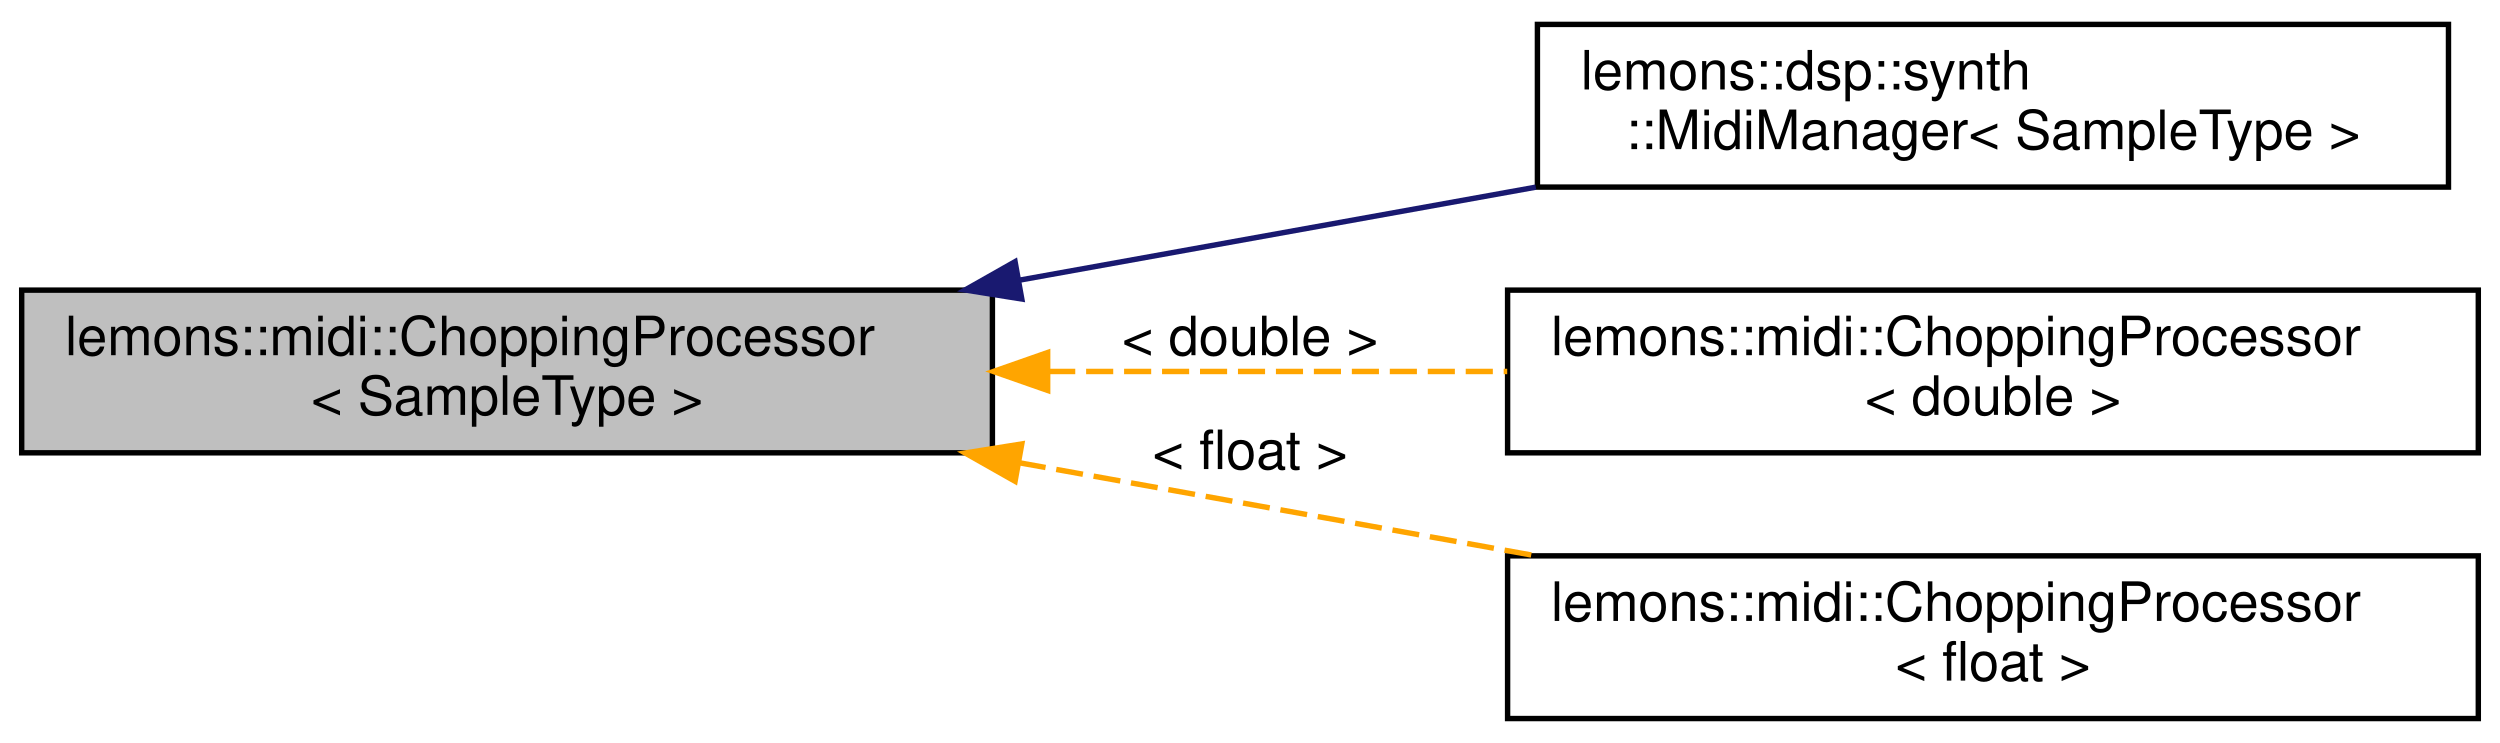
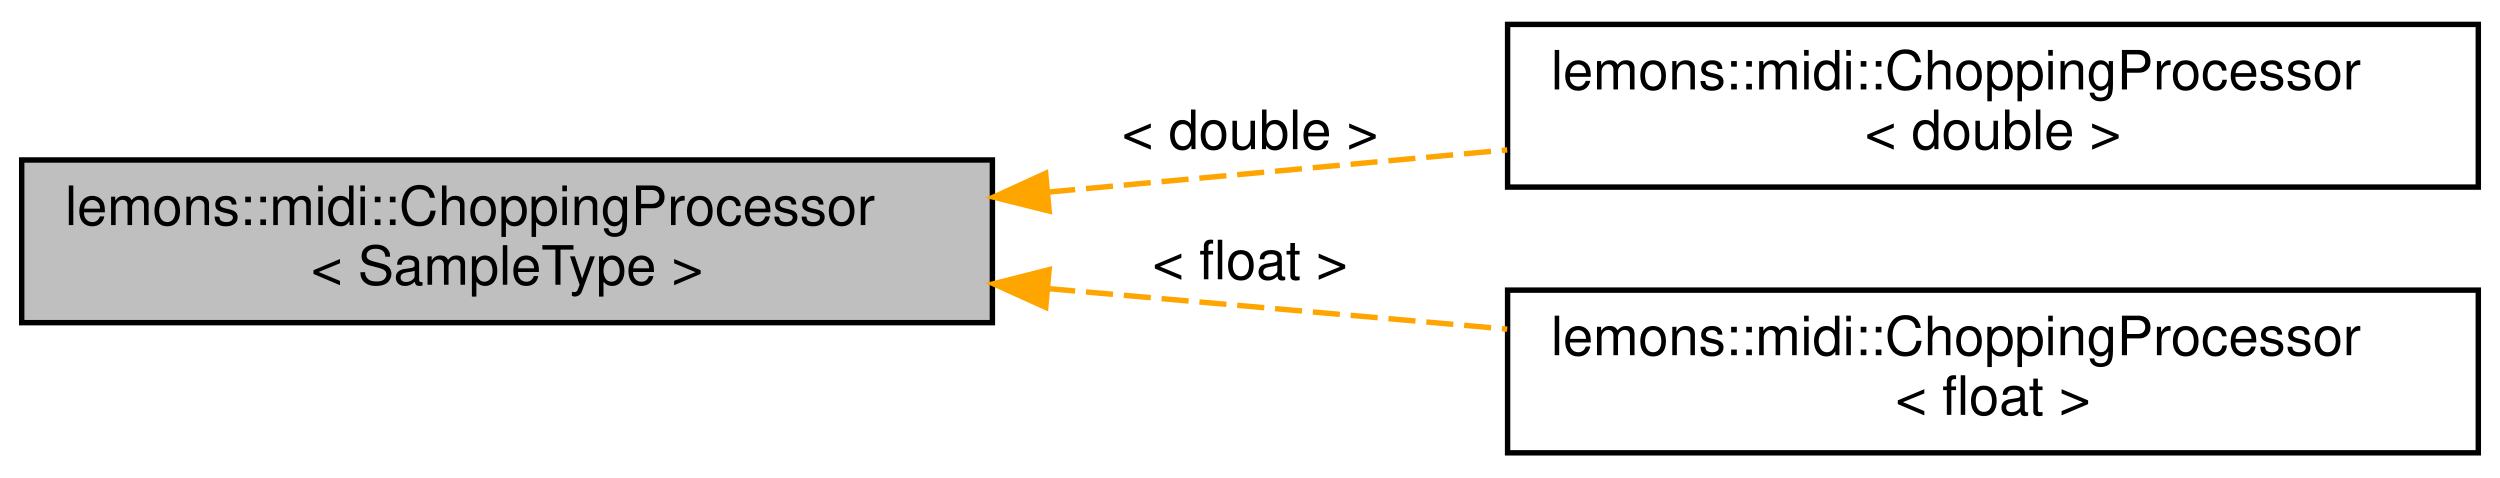
- <svg xmlns="http://www.w3.org/2000/svg" xmlns:xlink="http://www.w3.org/1999/xlink" width="461pt" height="137pt" viewBox="0.00 0.00 461.00 137.00">
-   <g id="graph0" class="graph" transform="scale(1 1) rotate(0) translate(4 133)">
+ <svg xmlns="http://www.w3.org/2000/svg" xmlns:xlink="http://www.w3.org/1999/xlink" width="461pt" height="88pt" viewBox="0.00 0.00 461.00 88.00">
+   <g id="graph0" class="graph" transform="scale(1 1) rotate(0) translate(4 84)">
    <g id="node1" class="node">
      <g id="a_node1">
        <a xlink:title=" ">
-           <polygon fill="#bfbfbf" stroke="black" points="0,-49.5 0,-79.5 179,-79.5 179,-49.5 0,-49.5" />
-           <text text-anchor="start" x="8" y="-67.5" font-family="Helvetica,sans-Serif" font-size="10.00">lemons::midi::ChoppingProcessor</text>
-           <text text-anchor="middle" x="89.5" y="-56.5" font-family="Helvetica,sans-Serif" font-size="10.00">&lt; SampleType &gt;</text>
+           <polygon fill="#bfbfbf" stroke="black" points="0,-24.5 0,-54.5 179,-54.5 179,-24.5 0,-24.5" />
+           <text text-anchor="start" x="8" y="-42.5" font-family="Helvetica,sans-Serif" font-size="10.00">lemons::midi::ChoppingProcessor</text>
+           <text text-anchor="middle" x="89.5" y="-31.5" font-family="Helvetica,sans-Serif" font-size="10.00">&lt; SampleType &gt;</text>
        </a>
      </g>
    </g>
    <g id="node2" class="node">
      <g id="a_node2">
-         <a xlink:href="classlemons_1_1dsp_1_1synth_1_1_midi_manager.html" target="_top" xlink:title=" ">
-           <polygon fill="none" stroke="black" points="279.5,-98.5 279.5,-128.5 447.5,-128.5 447.5,-98.5 279.5,-98.5" />
-           <text text-anchor="start" x="287.5" y="-116.5" font-family="Helvetica,sans-Serif" font-size="10.00">lemons::dsp::synth</text>
-           <text text-anchor="middle" x="363.5" y="-105.5" font-family="Helvetica,sans-Serif" font-size="10.00">::MidiManager&lt; SampleType &gt;</text>
-         </a>
-       </g>
-     </g>
-     <g id="edge1" class="edge">
-       <path fill="none" stroke="midnightblue" d="M183.88,-81.32C214.83,-86.9 249.06,-93.06 279.2,-98.49" />
-       <polygon fill="midnightblue" stroke="midnightblue" points="184.42,-77.86 173.96,-79.53 183.18,-84.75 184.42,-77.86" />
-     </g>
-     <g id="node3" class="node">
-       <g id="a_node3">
        <a xlink:href="classlemons_1_1midi_1_1_chopping_processor.html" target="_top" xlink:title=" ">
          <polygon fill="none" stroke="black" points="274,-49.5 274,-79.5 453,-79.5 453,-49.5 274,-49.5" />
          <text text-anchor="start" x="282" y="-67.5" font-family="Helvetica,sans-Serif" font-size="10.00">lemons::midi::ChoppingProcessor</text>
          <text text-anchor="middle" x="363.5" y="-56.5" font-family="Helvetica,sans-Serif" font-size="10.00">&lt; double &gt;</text>
        </a>
      </g>
    </g>
-     <g id="edge2" class="edge">
-       <path fill="none" stroke="orange" stroke-dasharray="5,2" d="M189.28,-64.5C216.96,-64.5 246.88,-64.5 273.93,-64.5" />
-       <polygon fill="orange" stroke="orange" points="189.19,-61 179.19,-64.5 189.19,-68 189.19,-61" />
-       <text text-anchor="middle" x="226.5" y="-67.5" font-family="Helvetica,sans-Serif" font-size="10.00"> &lt; double &gt;</text>
+     <g id="edge1" class="edge">
+       <path fill="none" stroke="orange" stroke-dasharray="5,2" d="M189.28,-48.58C216.96,-51.12 246.88,-53.87 273.93,-56.36" />
+       <polygon fill="orange" stroke="orange" points="189.47,-45.08 179.19,-47.65 188.82,-52.05 189.47,-45.08" />
+       <text text-anchor="middle" x="226.5" y="-56.5" font-family="Helvetica,sans-Serif" font-size="10.00"> &lt; double &gt;</text>
    </g>
-     <g id="node4" class="node">
-       <g id="a_node4">
+     <g id="node3" class="node">
+       <g id="a_node3">
        <a xlink:href="classlemons_1_1midi_1_1_chopping_processor.html" target="_top" xlink:title=" ">
          <polygon fill="none" stroke="black" points="274,-0.5 274,-30.5 453,-30.5 453,-0.5 274,-0.5" />
          <text text-anchor="start" x="282" y="-18.5" font-family="Helvetica,sans-Serif" font-size="10.00">lemons::midi::ChoppingProcessor</text>
          <text text-anchor="middle" x="363.5" y="-7.5" font-family="Helvetica,sans-Serif" font-size="10.00">&lt; float &gt;</text>
        </a>
      </g>
    </g>
-     <g id="edge3" class="edge">
-       <path fill="none" stroke="orange" stroke-dasharray="5,2" d="M183.88,-47.68C214.83,-42.1 249.06,-35.94 279.2,-30.51" />
-       <polygon fill="orange" stroke="orange" points="183.18,-44.25 173.96,-49.47 184.42,-51.14 183.18,-44.25" />
-       <text text-anchor="middle" x="226.5" y="-46.5" font-family="Helvetica,sans-Serif" font-size="10.00"> &lt; float &gt;</text>
+     <g id="edge2" class="edge">
+       <path fill="none" stroke="orange" stroke-dasharray="5,2" d="M189.28,-30.78C216.96,-28.34 246.88,-25.7 273.93,-23.31" />
+       <polygon fill="orange" stroke="orange" points="188.84,-27.31 179.19,-31.67 189.46,-34.28 188.84,-27.31" />
+       <text text-anchor="middle" x="226.5" y="-32.5" font-family="Helvetica,sans-Serif" font-size="10.00"> &lt; float &gt;</text>
    </g>
  </g>
</svg>
